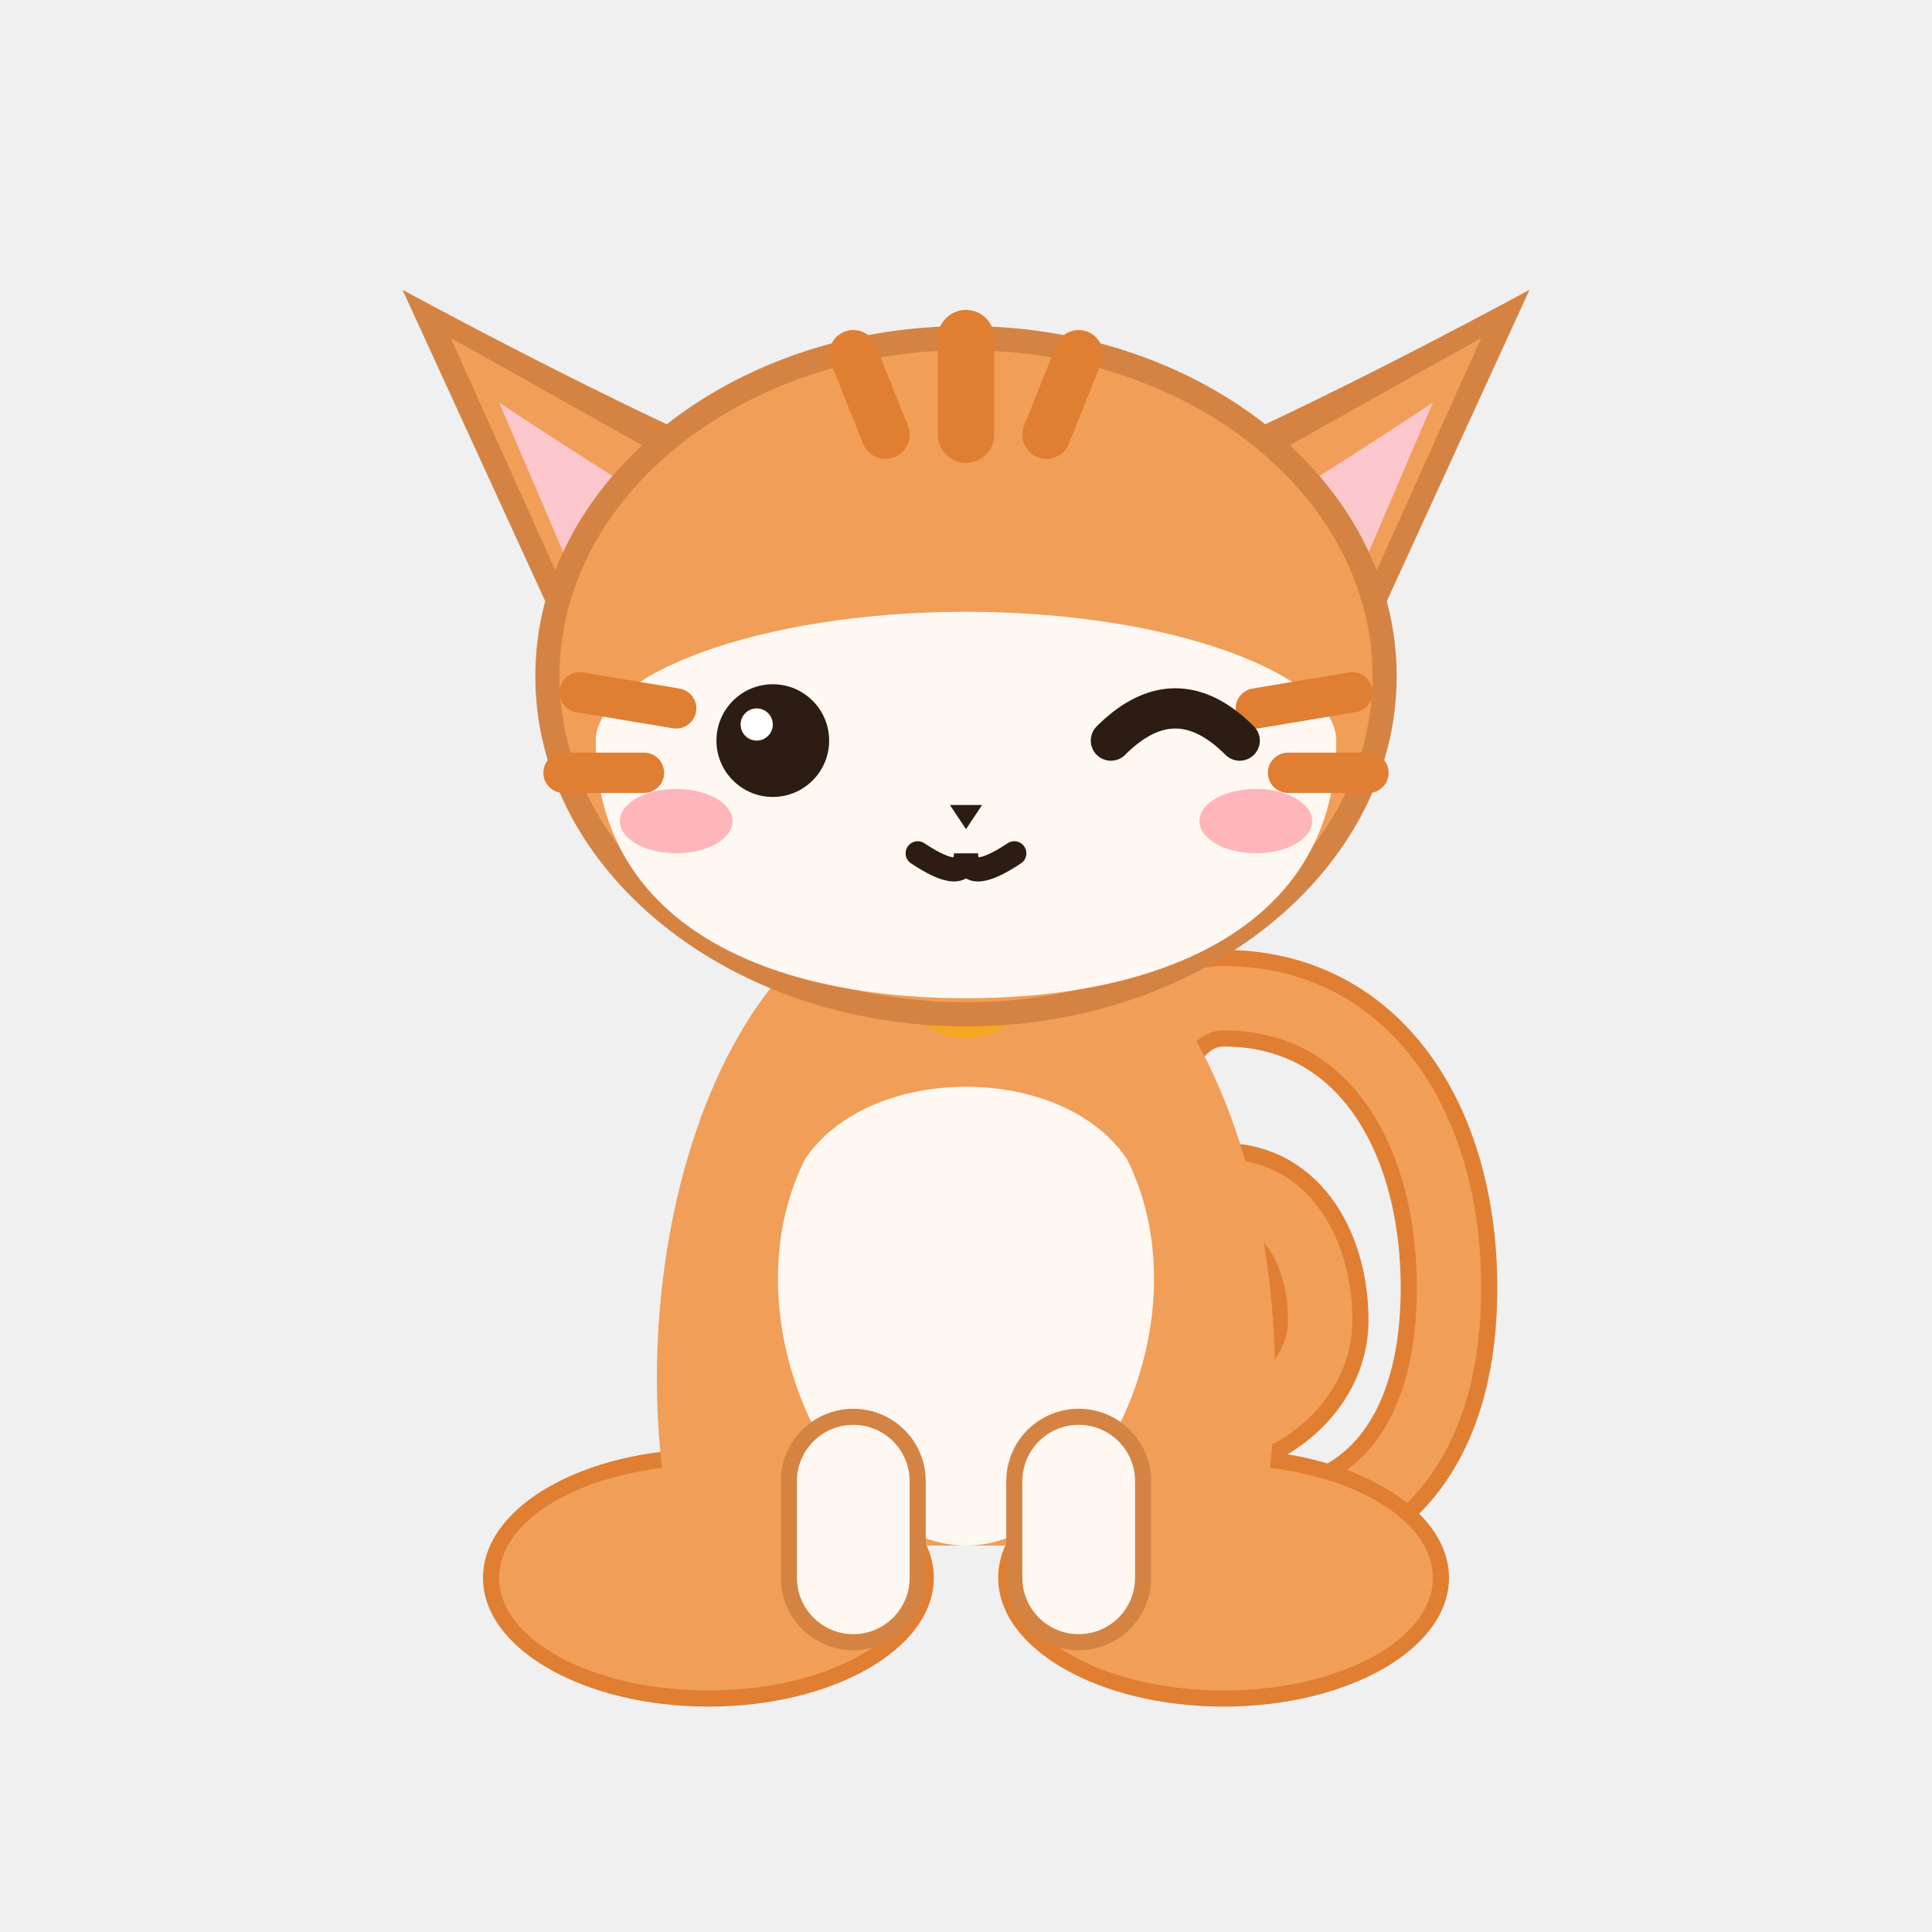
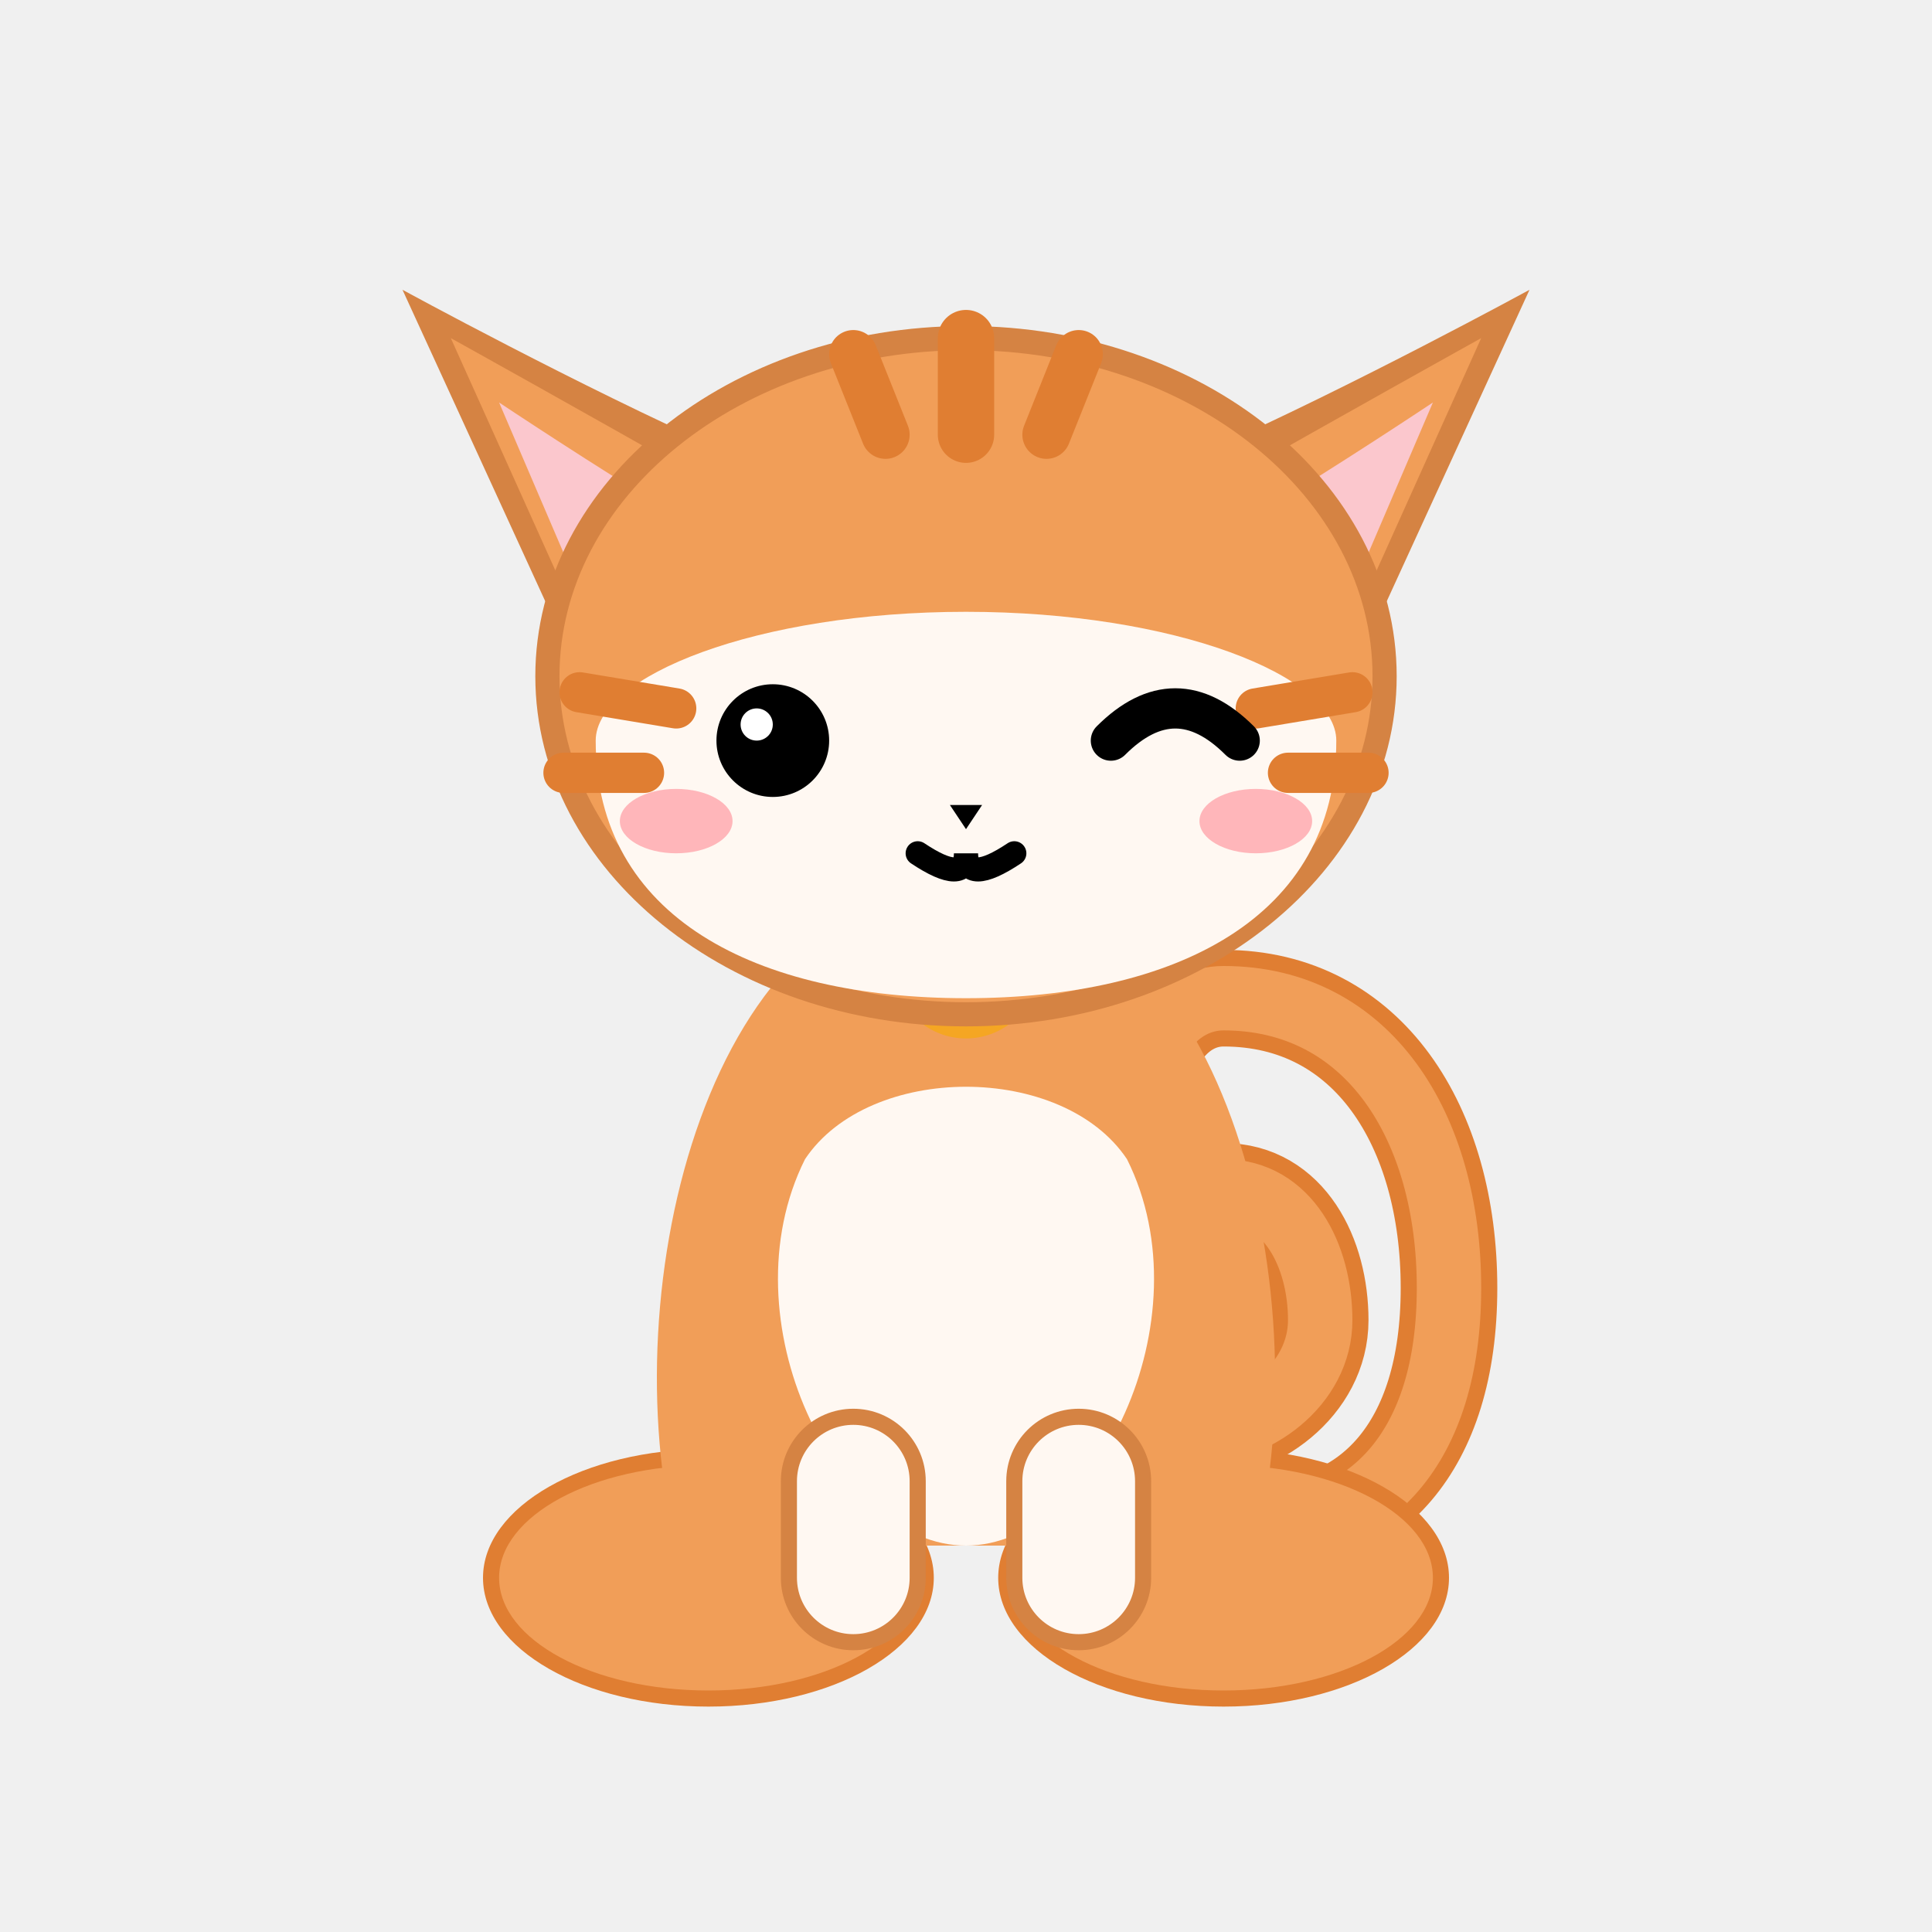
<svg xmlns="http://www.w3.org/2000/svg" viewBox="0 0 120 120" fill="none">
  <path d="M78 95 C85 95 90 90 90 80 C90 70 85 62 76 62 C73 62 71 65 71 68 C71 72 74 74 76 74 C80 74 82 78 82 82 C82 86 78 89 74 89 C70 89 67 87 66 84" stroke="#e07e32" stroke-width="6" stroke-linecap="round" />
  <path d="M78 95 C85 95 90 90 90 80 C90 70 85 62 76 62 C73 62 71 65 71 68 C71 72 74 74 76 74 C80 74 82 78 82 82 C82 86 78 89 74 89 C70 89 67 87 66 84" stroke="#f19e58" stroke-width="4" stroke-linecap="round" />
  <ellipse cx="44" cy="98" rx="14" ry="8" fill="#e07e32" />
  <ellipse cx="76" cy="98" rx="14" ry="8" fill="#e07e32" />
  <ellipse cx="44" cy="98" rx="13" ry="7" fill="#f19e58" />
  <ellipse cx="76" cy="98" rx="13" ry="7" fill="#f19e58" />
  <path d="M42 96 C38 80 44 55 60 55 C76 55 82 80 78 96 Z" fill="#f19e58" />
  <path d="M50 72 C45 82 52 96 60 96 C68 96 75 82 70 72 C66 66 54 66 50 72 Z" fill="#fff8f2" />
  <rect x="49" y="88" width="8" height="14" rx="4" fill="#fff8f2" stroke="#d58343" stroke-width="1" />
  <rect x="63" y="88" width="8" height="14" rx="4" fill="#fff8f2" stroke="#d58343" stroke-width="1" />
  <path d="M43 56 C50 62 70 62 77 56" stroke="#4a90e2" stroke-width="4" stroke-linecap="round" />
  <circle cx="60" cy="60" r="4.5" fill="#f5a623" />
  <path d="M60 60 L64 57 L64 63 Z" fill="#f5a623" />
  <path d="M36 42 L25 18 C25 18 36 24 45 28 Z" fill="#d58343" />
  <path d="M37 41 L28 21 C28 21 37 26 44 30 Z" fill="#f19e58" />
  <path d="M37 39 L31 25 C31 25 37 29 42 32 Z" fill="#fbc7cd" />
  <path d="M84 42 L95 18 C95 18 84 24 75 28 Z" fill="#d58343" />
  <path d="M83 41 L92 21 C92 21 83 26 76 30 Z" fill="#f19e58" />
  <path d="M83 39 L89 25 C89 25 83 29 78 32 Z" fill="#fbc7cd" />
  <ellipse cx="60" cy="42" rx="26" ry="21" fill="#f19e58" stroke="#d58343" stroke-width="1.5" />
  <path d="M37 46 C37 57 47 62 60 62 C73 62 83 57 83 46 C83 42 73 38 60 38 C47 38 37 42 37 46 Z" fill="#fff8f2" />
  <path d="M60 21 L60 27" stroke="#e07e32" stroke-width="3.5" stroke-linecap="round" />
  <path d="M53 22 L55 27" stroke="#e07e32" stroke-width="3" stroke-linecap="round" />
  <path d="M67 22 L65 27" stroke="#e07e32" stroke-width="3" stroke-linecap="round" />
  <path d="M36 43 L42 44" stroke="#e07e32" stroke-width="2.5" stroke-linecap="round" />
  <path d="M35 48 L40 48" stroke="#e07e32" stroke-width="2.5" stroke-linecap="round" />
  <path d="M84 43 L78 44" stroke="#e07e32" stroke-width="2.5" stroke-linecap="round" />
  <path d="M85 48 L80 48" stroke="#e07e32" stroke-width="2.5" stroke-linecap="round" />
-   <circle cx="48" cy="46" r="3.5" fill="#2d1c13" />
+   <circle cx="48" cy="46" r="3.5" fill="#000000" />
  <circle cx="47" cy="45" r="1" fill="#ffffff" />
-   <path d="M69 46 Q73 42 77 46" stroke="#2d1c13" stroke-width="2.5" stroke-linecap="round" fill="none" />
+   <path d="M69 46 Q73 42 77 46" stroke="#000000" stroke-width="2.5" stroke-linecap="round" fill="none" />
  <ellipse cx="42" cy="51" rx="3.5" ry="2" fill="#ff8b94" opacity="0.6" />
  <ellipse cx="78" cy="51" rx="3.5" ry="2" fill="#ff8b94" opacity="0.6" />
-   <polygon points="59,50 61,50 60,51.5" fill="#2d1c13" />
-   <path d="M57 53 Q60 55 60 53 Q60 55 63 53" stroke="#2d1c13" stroke-width="1.5" stroke-linecap="round" fill="none" />
+   <polygon points="59,50 61,50 60,51.5" fill="#000000" />
+   <path d="M57 53 Q60 55 60 53 Q60 55 63 53" stroke="#000000" stroke-width="1.5" stroke-linecap="round" fill="none" />
</svg>
